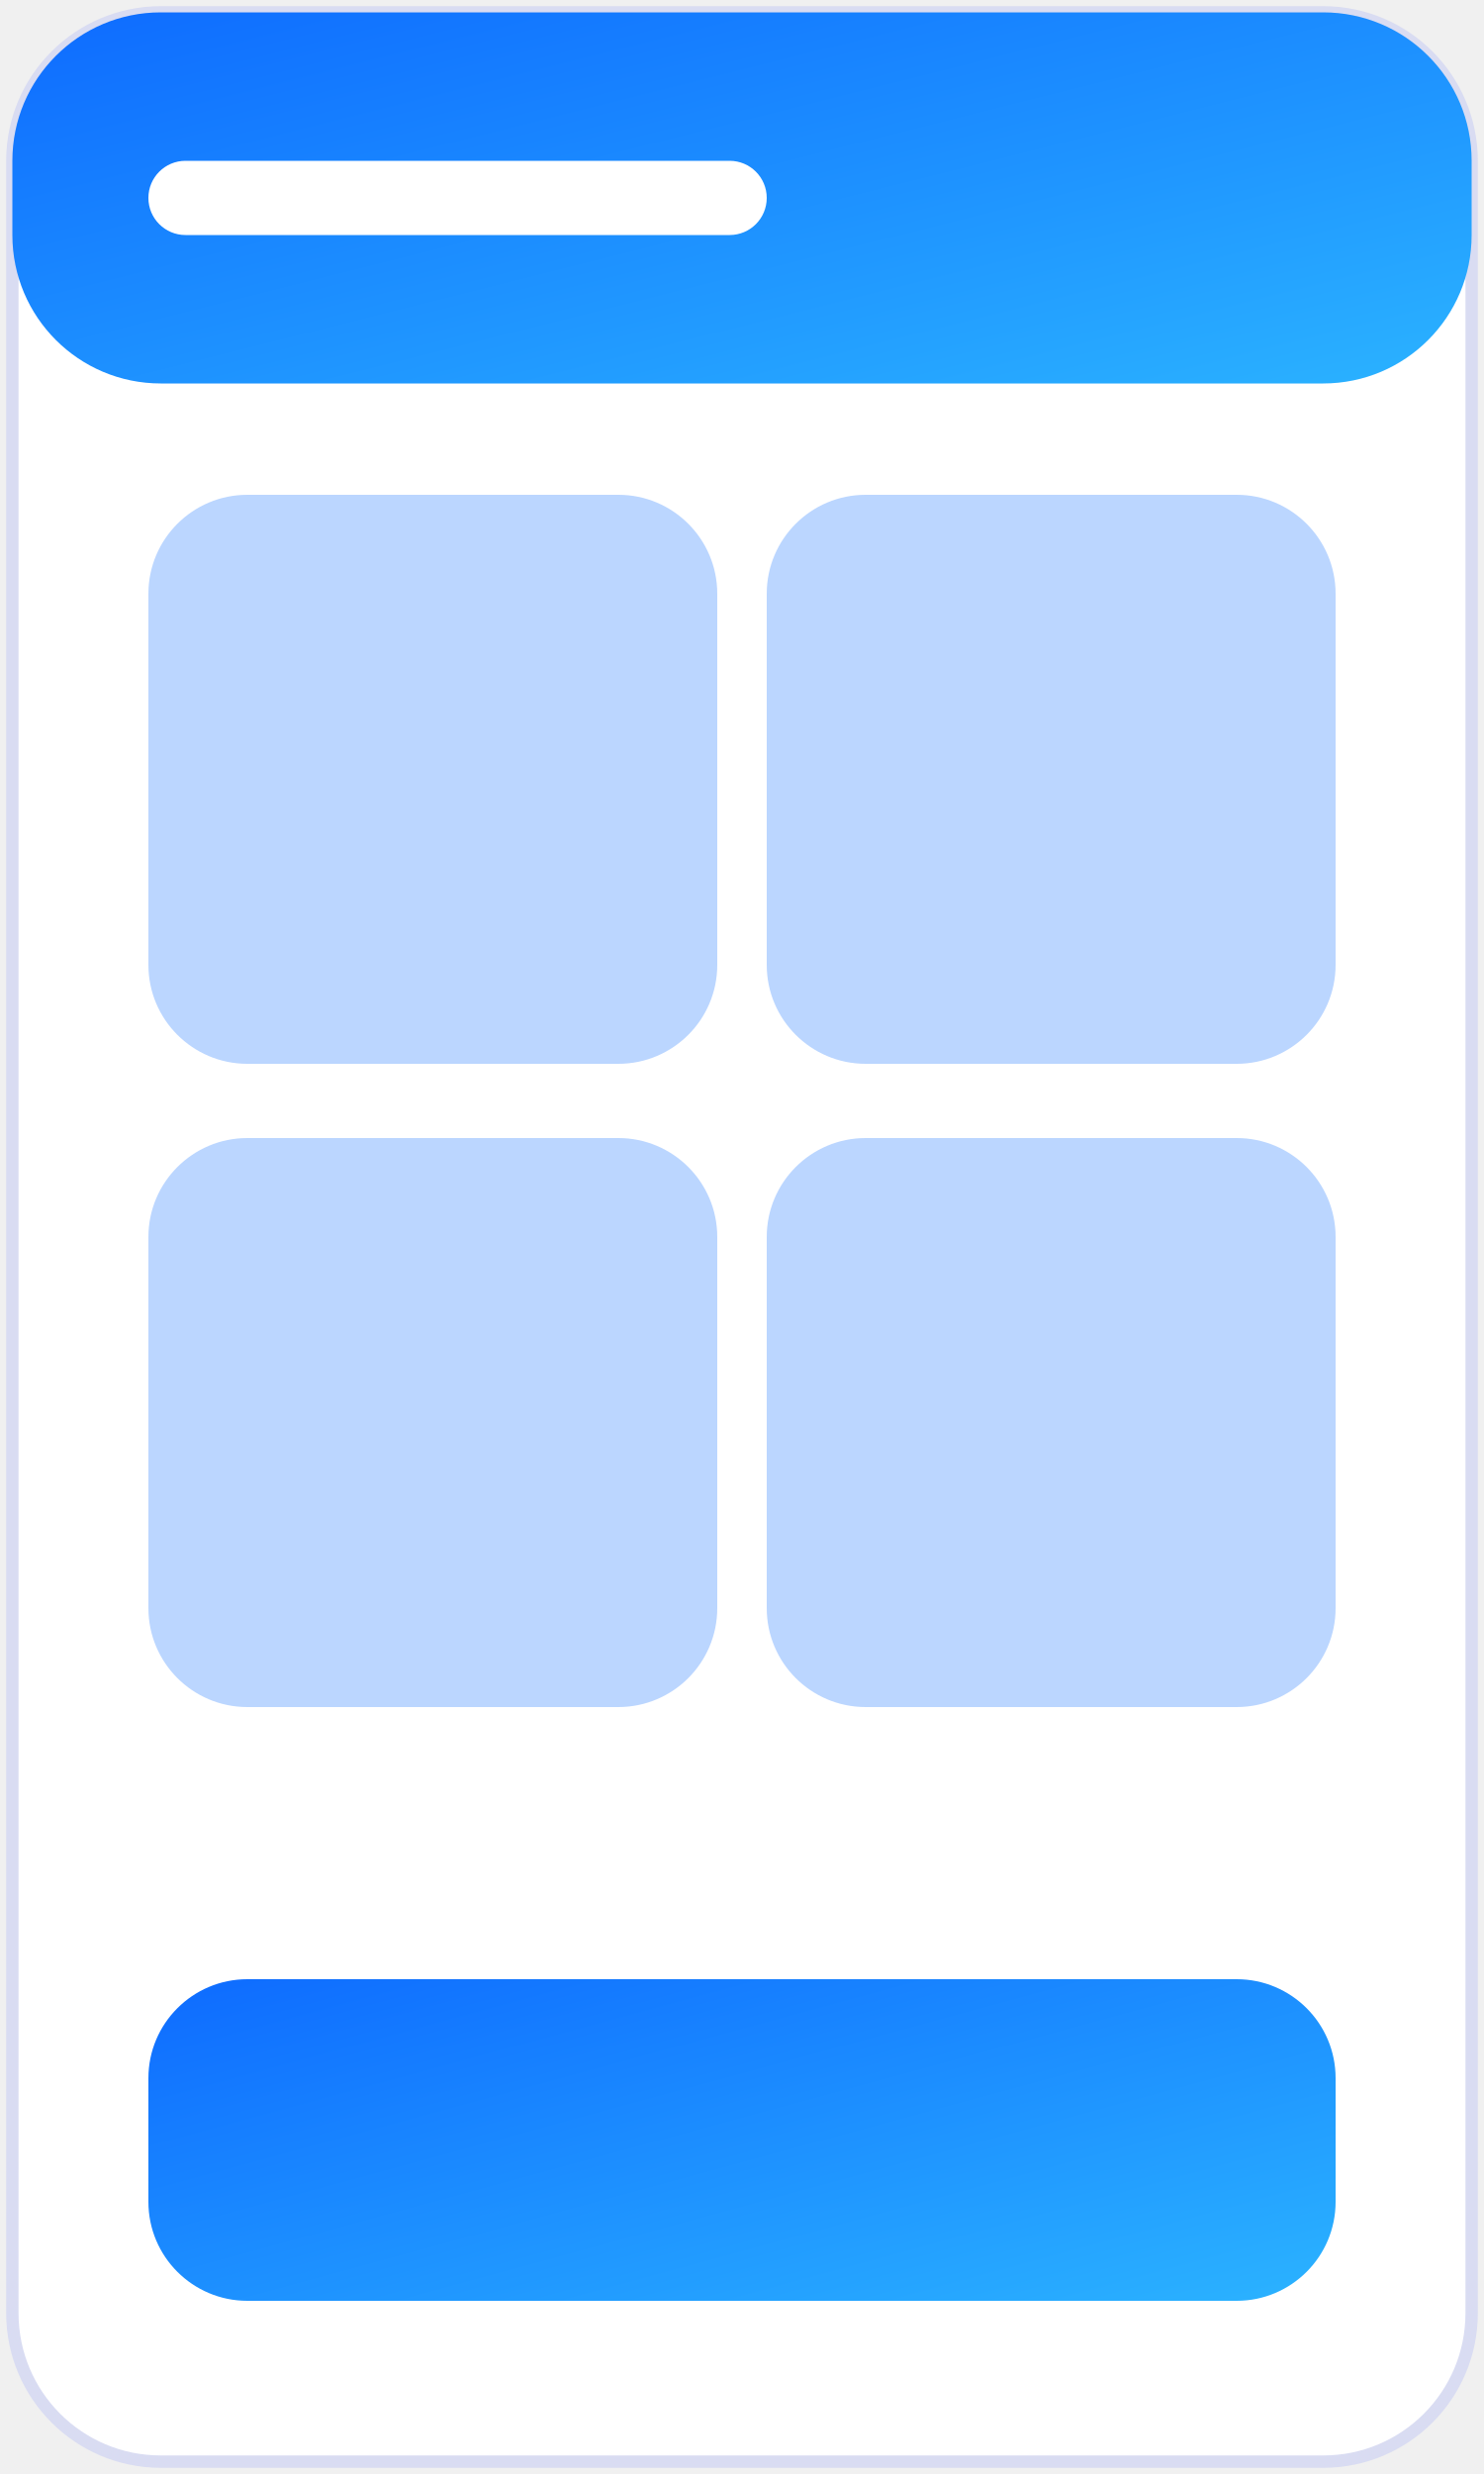
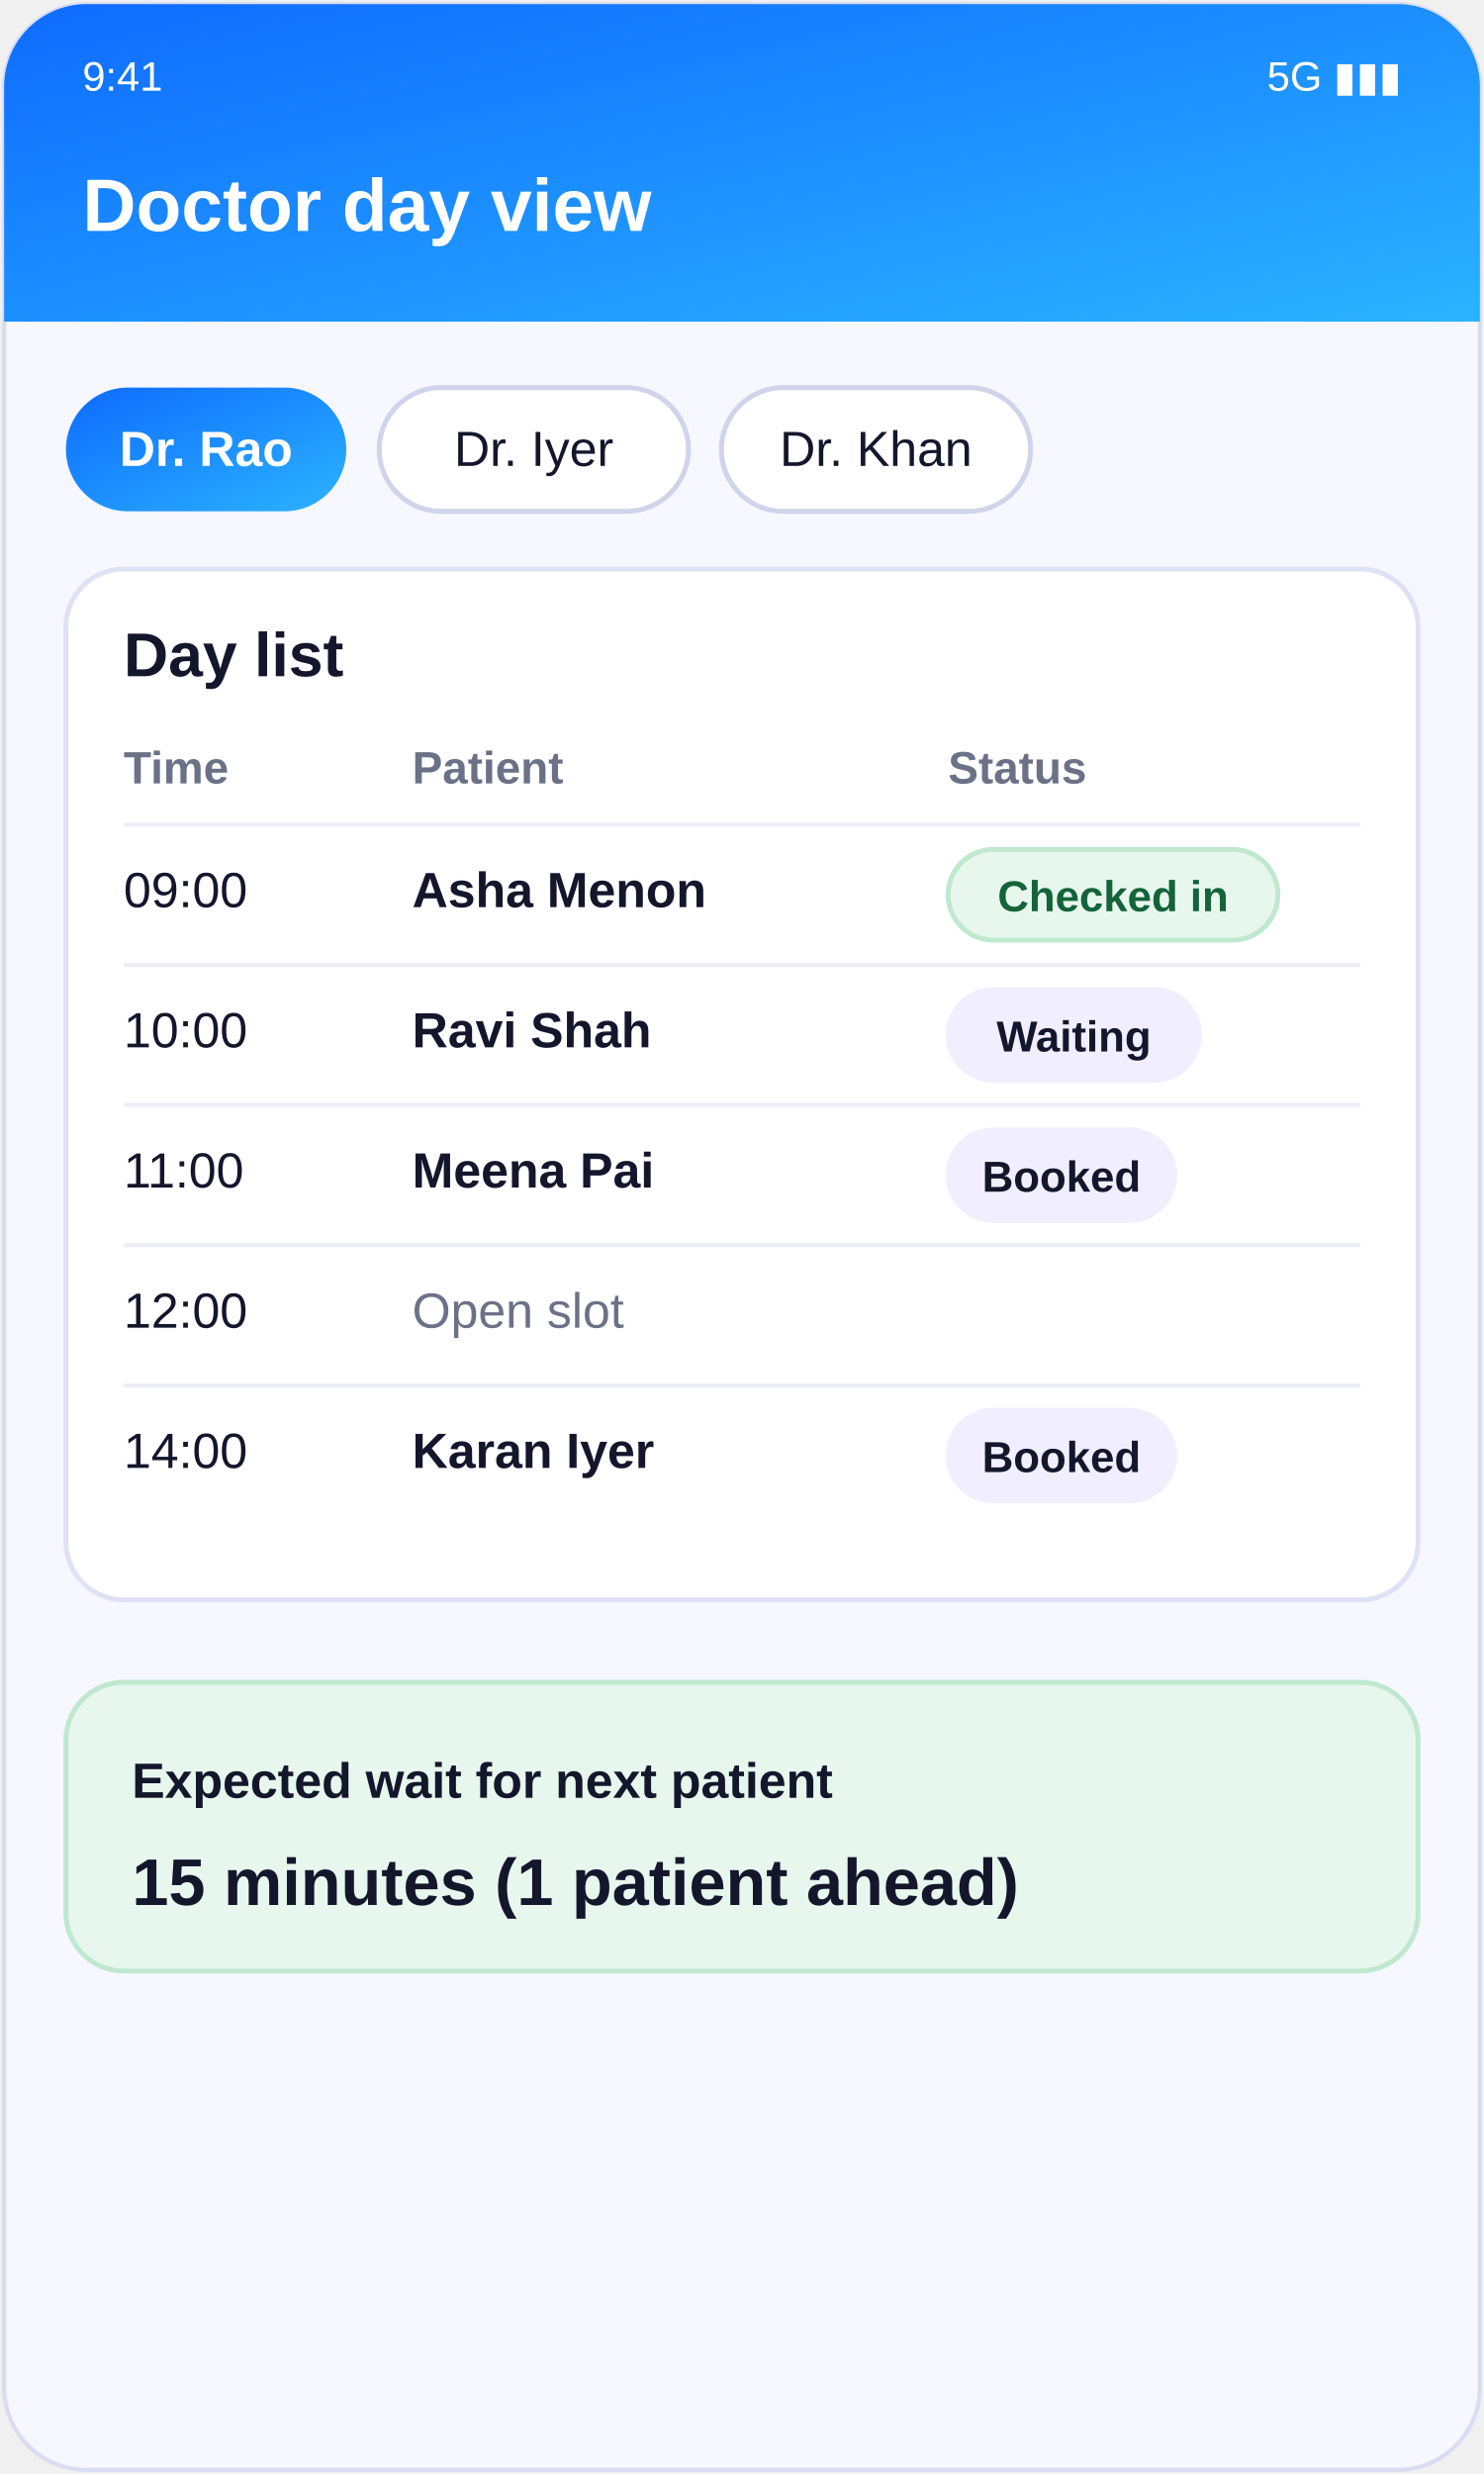
- <svg xmlns="http://www.w3.org/2000/svg" font-family="Arial, Helvetica, sans-serif" viewBox="0 0 120 200" role="img" aria-label="High-fidelity: Doctor day view" style="width:100%;height:auto">
+ <svg xmlns="http://www.w3.org/2000/svg" viewBox="0 0 360 600" font-family="Arial, Helvetica, sans-serif" role="img" aria-label="Doctor day view high-fidelity">
  <defs>
-     <linearGradient id="wmedicare11" x1="0" y1="0" x2="1" y2="1">
+     <linearGradient id="g" x1="0" y1="0" x2="1" y2="1">
      <stop offset="0" stop-color="#0e6bff" />
      <stop offset="1" stop-color="#2bb3ff" />
    </linearGradient>
+     <linearGradient id="gl" x1="0" y1="0" x2="1" y2="1">
+       <stop offset="0" stop-color="#0e6bff" stop-opacity=".28" />
+       <stop offset="1" stop-color="#2bb3ff" stop-opacity=".18" />
+     </linearGradient>
  </defs>
-   <rect x="1" y="1" width="118" height="198" rx="12" fill="#fff" stroke="#d9dcf2" />
-   <rect x="1" y="1" width="118" height="30" rx="12" fill="url(#wmedicare11)" />
-   <rect x="12" y="13" width="50" height="6" rx="3" fill="#fff" />
-   <rect x="12" y="40" width="46" height="46" rx="8" fill="#0e6bff" fill-opacity=".28" />
-   <rect x="62" y="40" width="46" height="46" rx="8" fill="#0e6bff" fill-opacity=".28" />
-   <rect x="12" y="92" width="46" height="46" rx="8" fill="#0e6bff" fill-opacity=".28" />
-   <rect x="62" y="92" width="46" height="46" rx="8" fill="#0e6bff" fill-opacity=".28" />
-   <rect x="12" y="160" width="96" height="26" rx="8" fill="url(#wmedicare11)" />
+   <rect x="1" y="1" width="358" height="598" rx="20" fill="#f6f7ff" stroke="#d9dcf2" stroke-width="1" />
+   <g>
+     <path d="M1 21 a20 20 0 0 1 20 -20 h318 a20 20 0 0 1 20 20 v57 h-358z" fill="url(#g)" />
+     <text x="20" y="22" font-size="10" fill="#fff">9:41</text>
+     <text x="340" y="22" font-size="10" fill="#fff" text-anchor="end">5G ▮▮▮</text>
+     <text x="20" y="56" font-size="18" font-weight="700" fill="#fff">Doctor day view</text>
+     <rect x="16" y="94" width="68" height="30" rx="15" fill="url(#g)" />
+     <text x="50" y="113" font-size="12" font-weight="700" fill="#fff" text-anchor="middle">Dr. Rao</text>
+     <rect x="92" y="94" width="75" height="30" rx="15" fill="#fff" stroke="#cfd4ea" stroke-width="1.2" />
+     <text x="129.5" y="113" font-size="12" font-weight="500" fill="#14172b" text-anchor="middle">Dr. Iyer</text>
+     <rect x="175" y="94" width="75" height="30" rx="15" fill="#fff" stroke="#cfd4ea" stroke-width="1.2" />
+     <text x="212.5" y="113" font-size="12" font-weight="500" fill="#14172b" text-anchor="middle">Dr. Khan</text>
+     <rect x="16" y="138" width="328" height="250" rx="14" fill="#fff" stroke="#dfe2f5" stroke-width="1.2" />
+     <text x="30" y="164" font-size="15" font-weight="700" fill="#14172b">Day list</text>
+     <text x="30" y="190" font-size="11" font-weight="600" fill="#6b7186">Time</text>
+     <text x="100" y="190" font-size="11" font-weight="600" fill="#6b7186">Patient</text>
+     <text x="230" y="190" font-size="11" font-weight="600" fill="#6b7186">Status</text>
+     <line x1="30" y1="200" x2="330" y2="200" stroke="#eceef6" />
+     <text x="30" y="220" font-size="12" font-weight="400" fill="#14172b">09:00</text>
+     <text x="100" y="220" font-size="12" font-weight="600" fill="#14172b">Asha Menon</text>
+     <rect x="230" y="206" width="80" height="22" rx="11" fill="#e8f7ee" stroke="#bfe8cf" stroke-width="1.2" />
+     <text x="270" y="221" font-size="10.5" font-weight="600" fill="#14633a" text-anchor="middle">Checked in</text>
+     <line x1="30" y1="234" x2="330" y2="234" stroke="#eceef6" />
+     <text x="30" y="254" font-size="12" font-weight="400" fill="#14172b">10:00</text>
+     <text x="100" y="254" font-size="12" font-weight="600" fill="#14172b">Ravi Shah</text>
+     <rect x="230" y="240" width="61" height="22" rx="11" fill="#f1efff" stroke="#f1efff" stroke-width="1.2" />
+     <text x="260.5" y="255" font-size="10.5" font-weight="600" fill="#14172b" text-anchor="middle">Waiting</text>
+     <line x1="30" y1="268" x2="330" y2="268" stroke="#eceef6" />
+     <text x="30" y="288" font-size="12" font-weight="400" fill="#14172b">11:00</text>
+     <text x="100" y="288" font-size="12" font-weight="600" fill="#14172b">Meena Pai</text>
+     <rect x="230" y="274" width="55" height="22" rx="11" fill="#f1efff" stroke="#f1efff" stroke-width="1.2" />
+     <text x="257.5" y="289" font-size="10.5" font-weight="600" fill="#14172b" text-anchor="middle">Booked</text>
+     <line x1="30" y1="302" x2="330" y2="302" stroke="#eceef6" />
+     <text x="30" y="322" font-size="12" font-weight="400" fill="#14172b">12:00</text>
+     <text x="100" y="322" font-size="12" font-weight="400" fill="#6b7186">Open slot</text>
+     <line x1="30" y1="336" x2="330" y2="336" stroke="#eceef6" />
+     <text x="30" y="356" font-size="12" font-weight="400" fill="#14172b">14:00</text>
+     <text x="100" y="356" font-size="12" font-weight="600" fill="#14172b">Karan Iyer</text>
+     <rect x="230" y="342" width="55" height="22" rx="11" fill="#f1efff" stroke="#f1efff" stroke-width="1.2" />
+     <text x="257.5" y="357" font-size="10.5" font-weight="600" fill="#14172b" text-anchor="middle">Booked</text>
+     <rect x="16" y="408" width="328" height="70" rx="14" fill="#e8f7ee" stroke="#bfe8cf" stroke-width="1.2" />
+     <text x="32" y="436" font-size="12" font-weight="600" fill="#14172b">Expected wait for next patient</text>
+     <text x="32" y="462" font-size="16" font-weight="700" fill="#14172b">15 minutes (1 patient ahead)</text>
+   </g>
</svg>
